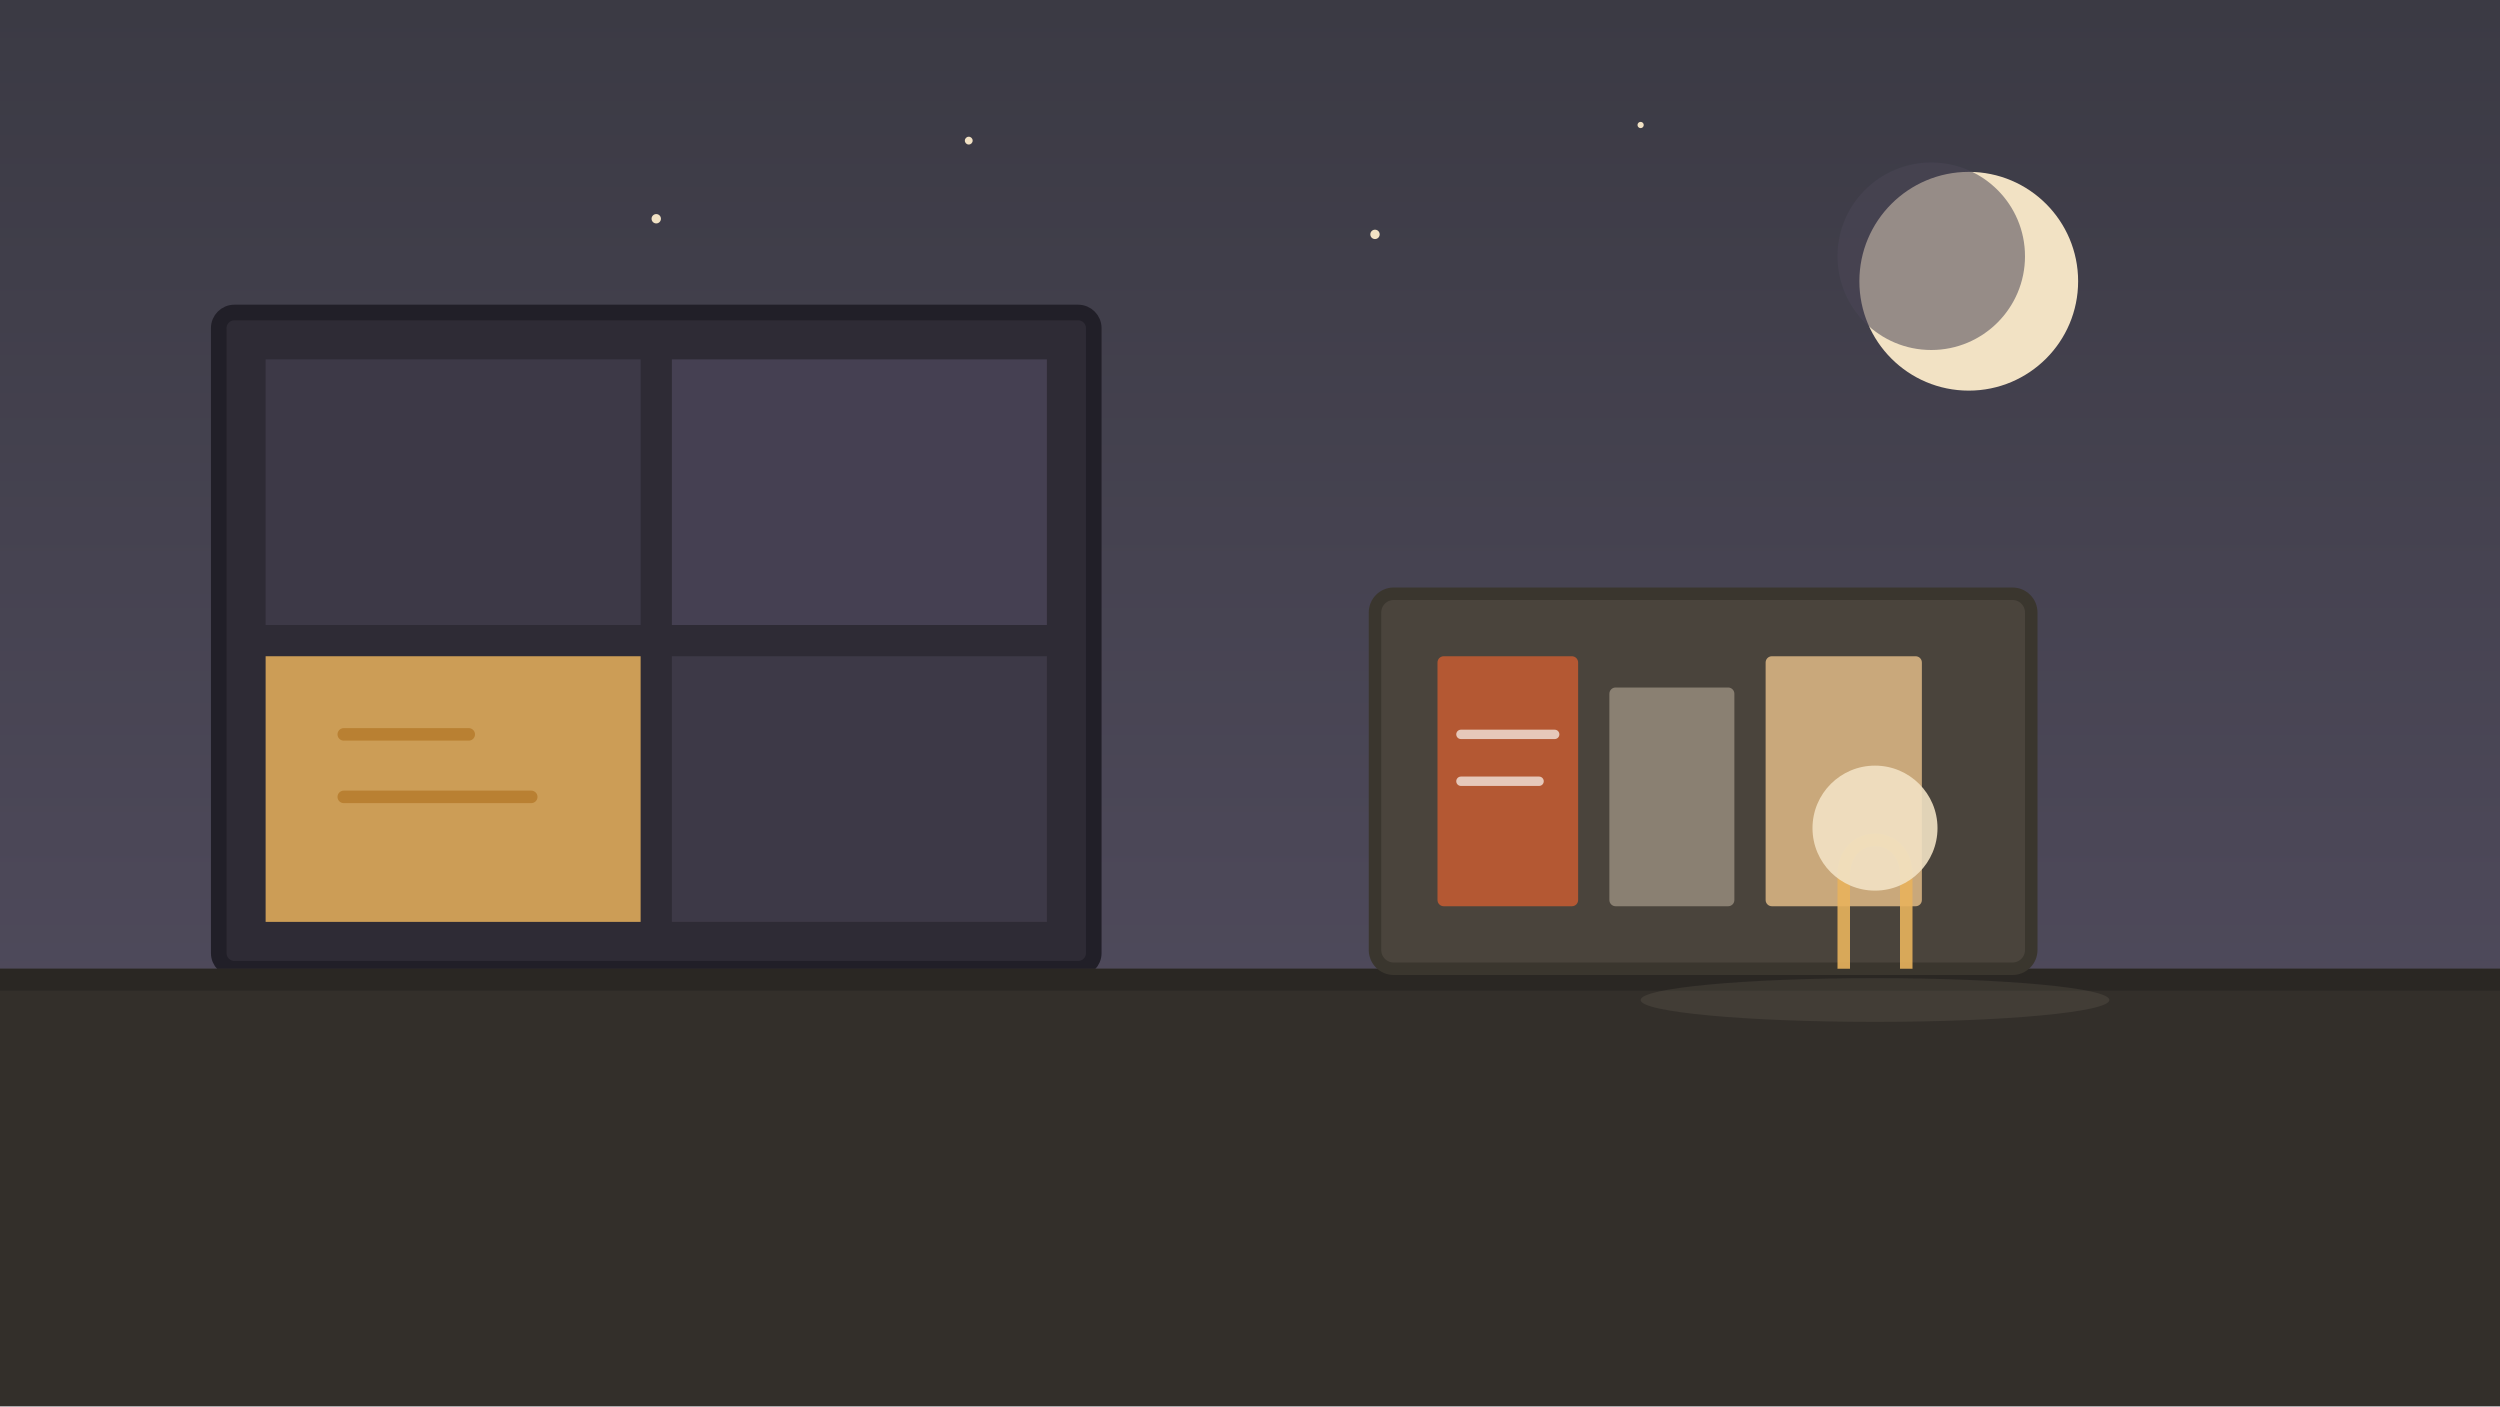
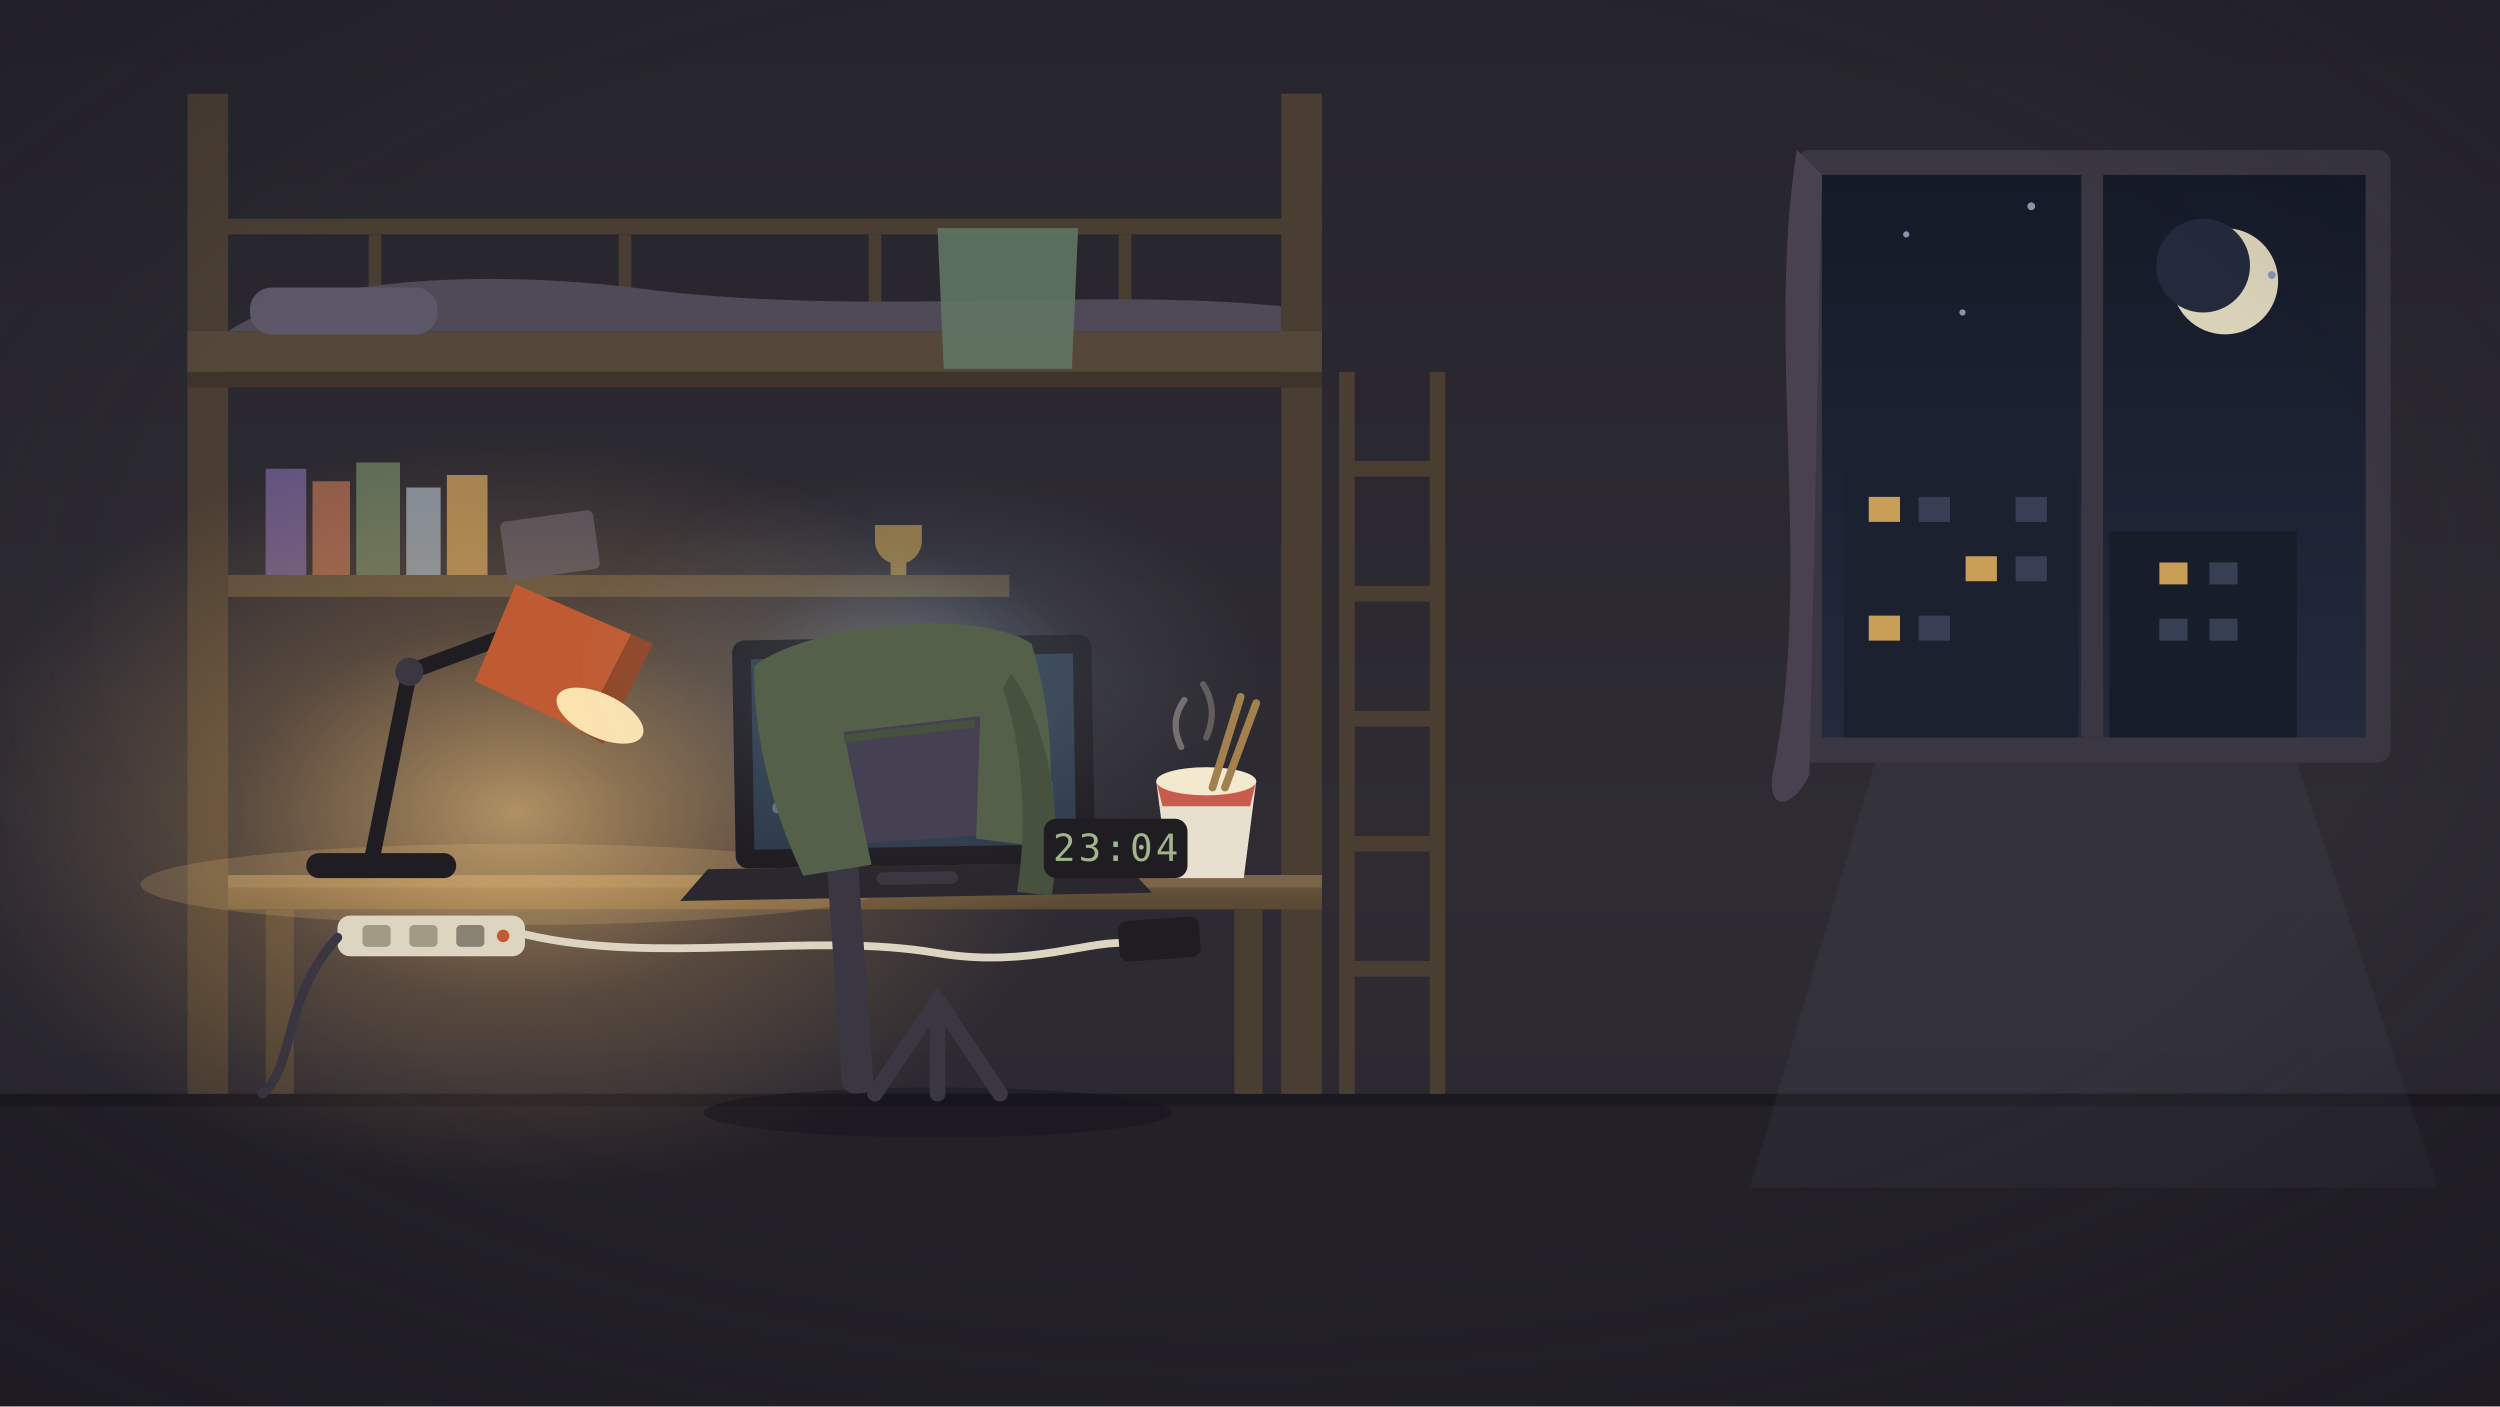
<svg xmlns="http://www.w3.org/2000/svg" width="1600" height="900" viewBox="0 0 1600 900">
  <defs>
-     <linearGradient id="night" x1="0" y1="0" x2="0" y2="1">
-       <stop offset="0" stop-color="#3B3A44" />
-       <stop offset="1" stop-color="#565064" />
+     <linearGradient id="nightWall" x1="0" y1="0" x2="0" y2="1">
+       <stop offset="0" stop-color="#26242D" />
+       <stop offset="0.6" stop-color="#2E2B33" />
+       <stop offset="1" stop-color="#2A2730" />
    </linearGradient>
+     <linearGradient id="nightSky" x1="0" y1="0" x2="0" y2="1">
+       <stop offset="0" stop-color="#151A28" />
+       <stop offset="1" stop-color="#232A3C" />
+     </linearGradient>
+     <radialGradient id="lampGlowD" cx="0.5" cy="0.5" r="0.5">
+       <stop offset="0" stop-color="#F6C87E" stop-opacity="0.65" />
+       <stop offset="0.5" stop-color="#EFB668" stop-opacity="0.22" />
+       <stop offset="1" stop-color="#EFB668" stop-opacity="0" />
+     </radialGradient>
+     <radialGradient id="screenGlow" cx="0.5" cy="0.5" r="0.5">
+       <stop offset="0" stop-color="#AECBE0" stop-opacity="0.4" />
+       <stop offset="1" stop-color="#AECBE0" stop-opacity="0" />
+     </radialGradient>
+     <linearGradient id="deskWoodN" x1="0" y1="0" x2="0" y2="1">
+       <stop offset="0" stop-color="#6B573F" />
+       <stop offset="1" stop-color="#594834" />
+     </linearGradient>
+     <radialGradient id="vig" cx="0.5" cy="0.44" r="0.9">
+       <stop offset="0.5" stop-color="#12101A" stop-opacity="0" />
+       <stop offset="1" stop-color="#12101A" stop-opacity="0.5" />
+     </radialGradient>
  </defs>
-   <rect width="1600" height="900" fill="url(#night)" />
-   <circle cx="1260" cy="180" r="70" fill="#F2E2C4" />
-   <circle cx="1236" cy="164" r="60" fill="#4A4656" opacity="0.55" />
-   <circle cx="420" cy="140" r="3" fill="#F2E2C4" />
-   <circle cx="620" cy="90" r="2.5" fill="#F2E2C4" />
-   <circle cx="880" cy="150" r="3" fill="#F2E2C4" />
-   <circle cx="1050" cy="80" r="2" fill="#F2E2C4" />
-   <rect x="140" y="200" width="560" height="420" rx="10" fill="#2E2B35" stroke="#211F28" stroke-width="10" />
-   <rect x="170" y="230" width="240" height="170" fill="#3D3947" />
-   <rect x="430" y="230" width="240" height="170" fill="#454052" />
-   <rect x="170" y="420" width="240" height="170" fill="#E8B25C" opacity="0.85" />
-   <rect x="430" y="420" width="240" height="170" fill="#3D3947" />
-   <path d="M220 470 L 300 470 M220 510 L 340 510" stroke="#B98032" stroke-width="8" stroke-linecap="round" />
-   <rect x="0" y="620" width="1600" height="280" fill="#332F2A" />
-   <rect x="0" y="620" width="1600" height="14" fill="#2A2723" />
-   <rect x="880" y="380" width="420" height="240" rx="12" fill="#4A443C" stroke="#3A362E" stroke-width="8" />
-   <rect x="920" y="420" width="90" height="160" rx="4" fill="#C05A32" opacity="0.9" />
-   <rect x="1030" y="440" width="80" height="140" rx="4" fill="#8A8072" />
-   <rect x="1130" y="420" width="100" height="160" rx="4" fill="#C9A87B" />
-   <path d="M935 470 L 995 470 M935 500 L 985 500" stroke="#F3E4DC" stroke-width="6" stroke-linecap="round" opacity="0.8" />
-   <path d="M1180 620 L 1180 560 C 1180 530, 1220 530, 1220 560 L 1220 620" stroke="#E8B25C" stroke-width="8" fill="none" opacity="0.9" />
-   <circle cx="1200" cy="530" r="40" fill="#F2E2C4" opacity="0.9" />
-   <ellipse cx="1200" cy="640" rx="150" ry="14" fill="#F2E2C4" opacity="0.08" />
+   <rect width="1600" height="900" fill="url(#nightWall)" />
+   <rect x="0" y="700" width="1600" height="200" fill="#232028" />
+   <rect x="0" y="700" width="1600" height="8" fill="#1B1920" />
+   <g>
+     <rect x="1150" y="96" width="380" height="392" rx="8" fill="#3A3742" />
+     <rect x="1166" y="112" width="348" height="360" fill="url(#nightSky)" />
+     <circle cx="1424" cy="180" r="34" fill="#EFE6C8" opacity="0.9" />
+     <circle cx="1410" cy="170" r="30" fill="#232A3C" />
+     <circle cx="1454" cy="176" r="2.5" fill="#8B93AC" />
+     <circle cx="1220" cy="150" r="2" fill="#8B93AC" />
+     <circle cx="1300" cy="132" r="2.5" fill="#8B93AC" />
+     <circle cx="1256" cy="200" r="2" fill="#8B93AC" />
+     <rect x="1180" y="300" width="150" height="172" fill="#1C2130" />
+     <rect x="1350" y="340" width="120" height="132" fill="#181D2A" />
+     <g fill="#E8B45E" opacity="0.85">
+       <rect x="1196" y="318" width="20" height="16" />
+       <rect x="1258" y="356" width="20" height="16" />
+       <rect x="1196" y="394" width="20" height="16" />
+       <rect x="1382" y="360" width="18" height="14" />
+     </g>
+     <g fill="#3B4358" opacity="0.9">
+       <rect x="1228" y="318" width="20" height="16" />
+       <rect x="1290" y="318" width="20" height="16" />
+       <rect x="1290" y="356" width="20" height="16" />
+       <rect x="1228" y="394" width="20" height="16" />
+       <rect x="1414" y="360" width="18" height="14" />
+       <rect x="1382" y="396" width="18" height="14" />
+       <rect x="1414" y="396" width="18" height="14" />
+     </g>
+     <rect x="1332" y="112" width="14" height="360" fill="#3A3742" />
+     <path d="M1150 96 C 1130 220, 1160 360, 1136 488 C 1128 520, 1146 520, 1158 496 L 1166 112 Z" fill="#4A4150" />
+     <polygon points="1200,488 1470,488 1560,760 1120,760" fill="#AECBE0" opacity="0.05" />
+   </g>
+   <g>
+     <rect x="120" y="60" width="26" height="640" fill="#4A3E33" />
+     <rect x="820" y="60" width="26" height="640" fill="#4A3E33" />
+     <rect x="120" y="212" width="726" height="26" fill="#55483A" />
+     <rect x="120" y="238" width="726" height="10" fill="#3E342B" />
+     <rect x="120" y="140" width="726" height="10" fill="#4A3E33" />
+     <g stroke="#4A3E33" stroke-width="8">
+       <line x1="240" y1="150" x2="240" y2="212" />
+       <line x1="400" y1="150" x2="400" y2="212" />
+       <line x1="560" y1="150" x2="560" y2="212" />
+       <line x1="720" y1="150" x2="720" y2="212" />
+     </g>
+     <path d="M146 212 C 200 176, 320 172, 420 186 C 560 202, 700 184, 820 196 L 820 212 Z" fill="#4E4A58" />
+     <rect x="160" y="184" width="120" height="30" rx="14" fill="#5C5768" />
+     <path d="M600 146 L 690 146 L 686 236 L 604 236 Z" fill="#5F7563" opacity="0.9" />
+     <g stroke="#4A3E33" stroke-width="10">
+       <line x1="862" y1="238" x2="862" y2="700" />
+       <line x1="920" y1="238" x2="920" y2="700" />
+       <line x1="862" y1="300" x2="920" y2="300" />
+       <line x1="862" y1="380" x2="920" y2="380" />
+       <line x1="862" y1="460" x2="920" y2="460" />
+       <line x1="862" y1="540" x2="920" y2="540" />
+       <line x1="862" y1="620" x2="920" y2="620" />
+     </g>
+   </g>
+   <g>
+     <rect x="146" y="368" width="500" height="14" fill="#55483A" />
+     <g>
+       <rect x="170" y="300" width="26" height="68" fill="#6E5A8E" opacity="0.85" />
+       <rect x="200" y="308" width="24" height="60" fill="#8E5A48" />
+       <rect x="228" y="296" width="28" height="72" fill="#5C6B57" />
+       <rect x="260" y="312" width="22" height="56" fill="#7E8A99" />
+       <rect x="286" y="304" width="26" height="64" fill="#A3814F" />
+       <rect x="322" y="330" width="60" height="38" rx="4" fill="#4E4A58" transform="rotate(-8 352 349)" />
+     </g>
+     <path d="M560 336 h30 v10 a15 15 0 0 1 -30 0 Z" fill="#8A7040" />
+     <rect x="570" y="358" width="10" height="10" fill="#8A7040" />
+   </g>
+   <g>
+     <rect x="146" y="560" width="700" height="22" fill="url(#deskWoodN)" />
+     <rect x="146" y="560" width="700" height="8" fill="#7A644A" />
+     <rect x="170" y="582" width="18" height="118" fill="#4A3E33" />
+     <rect x="790" y="582" width="18" height="118" fill="#4A3E33" />
+   </g>
+   <ellipse cx="330" cy="520" rx="360" ry="240" fill="url(#lampGlowD)" />
+   <ellipse cx="330" cy="566" rx="240" ry="26" fill="#F6C87E" opacity="0.18" />
+   <g>
+     <rect x="196" y="546" width="96" height="16" rx="8" fill="#1F1C22" />
+     <path d="M238 550 L 262 430" stroke="#1F1C22" stroke-width="10" stroke-linecap="round" />
+     <path d="M262 430 L 348 398" stroke="#1F1C22" stroke-width="10" stroke-linecap="round" />
+     <circle cx="262" cy="430" r="9" fill="#3A3742" />
+     <path d="M330 374 L 404 406 L 372 468 L 304 436 Z" fill="#C05A32" />
+     <path d="M372 468 L 404 406 L 418 412 L 386 476 Z" fill="#8F4525" />
+     <ellipse cx="384" cy="458" rx="30" ry="14" fill="#FBE3B0" transform="rotate(25 384 458)" />
+   </g>
+   <g>
+     <polygon points="470,354 700,354 700,564 470,564" fill="url(#screenGlow)" opacity="0.7" />
+     <g transform="rotate(-1 585 500)">
+       <rect x="470" y="408" width="230" height="146" rx="8" fill="#1F1C22" />
+       <rect x="482" y="420" width="206" height="122" fill="#2E3A4A" />
+       <g fill="#AECBE0" opacity="0.8">
+         <rect x="494" y="432" width="90" height="7" rx="3" />
+         <rect x="494" y="448" width="140" height="7" rx="3" opacity="0.55" />
+         <rect x="510" y="464" width="110" height="7" rx="3" opacity="0.7" />
+         <rect x="510" y="480" width="70" height="7" rx="3" opacity="0.5" />
+         <rect x="494" y="496" width="120" height="7" rx="3" opacity="0.65" />
+         <rect x="494" y="512" width="52" height="7" rx="3" opacity="0.45" />
+       </g>
+       <rect x="612" y="500" width="62" height="30" rx="4" fill="#3E4E60" />
+       <path d="M452 554 L 718 554 L 736 574 L 434 574 Z" fill="#2A272E" />
+       <rect x="560" y="558" width="52" height="8" rx="4" fill="#3A3742" />
+     </g>
+     <ellipse cx="585" cy="430" rx="220" ry="130" fill="url(#screenGlow)" opacity="0.5" />
+   </g>
+   <g>
+     <path d="M740 500 L 748 562 L 796 562 L 804 500 Z" fill="#E8E0CE" />
+     <path d="M740 500 L 804 500 L 800 516 L 744 516 Z" fill="#C0392B" opacity="0.8" />
+     <ellipse cx="772" cy="500" rx="32" ry="9" fill="#F3E9CF" />
+     <line x1="794" y1="446" x2="776" y2="504" stroke="#A3814F" stroke-width="5" stroke-linecap="round" />
+     <line x1="804" y1="450" x2="784" y2="504" stroke="#A3814F" stroke-width="5" stroke-linecap="round" />
+     <path d="M756 478 q-8 -16 2 -30" stroke="#D8CFBC" stroke-width="4" fill="none" opacity="0.4" stroke-linecap="round" />
+     <path d="M772 472 q8 -18 -2 -34" stroke="#D8CFBC" stroke-width="4" fill="none" opacity="0.3" stroke-linecap="round" />
+   </g>
+   <g>
+     <rect x="216" y="586" width="120" height="26" rx="8" fill="#DDD5C2" />
+     <rect x="232" y="592" width="18" height="14" rx="3" fill="#A39A85" />
+     <rect x="262" y="592" width="18" height="14" rx="3" fill="#A39A85" />
+     <rect x="292" y="592" width="18" height="14" rx="3" fill="#8A8272" />
+     <circle cx="322" cy="599" r="4" fill="#C05A32" />
+     <path d="M336 598 C 420 618, 520 596, 600 610 C 660 620, 700 600, 724 604" stroke="#DDD5C2" stroke-width="5" fill="none" stroke-linecap="round" />
+     <rect x="716" y="588" width="52" height="26" rx="6" fill="#1F1C22" transform="rotate(-4 742 601)" />
+     <path d="M216 600 C 180 640, 190 680, 168 700" stroke="#3A3742" stroke-width="6" fill="none" stroke-linecap="round" />
+   </g>
+   <g>
+     <ellipse cx="600" cy="712" rx="150" ry="16" fill="#12101A" opacity="0.4" />
+     <rect x="530" y="430" width="20" height="270" rx="8" fill="#3A3742" transform="rotate(-4 540 565)" />
+     <rect x="500" y="408" width="150" height="130" rx="26" fill="#454052" transform="rotate(-4 575 473)" />
+     <path d="M486 420 C 520 396, 630 392, 664 418 C 676 470, 672 520, 660 548 L 620 540 L 628 462 L 540 466 L 552 552 L 508 556 C 492 516, 482 466, 486 420 Z" fill="#55604B" transform="rotate(-4 575 470)" />
+     <path d="M652 430 C 676 470, 678 530, 668 574 L 646 570 C 656 528, 656 474, 646 440 Z" fill="#47523E" transform="rotate(-4 660 500)" />
+     <path d="M540 470 l84 -4" stroke="#47523E" stroke-width="5" transform="rotate(-4 580 468)" />
+     <path d="M560 700 L 600 640 L 640 700 M600 640 L 600 700" stroke="#3A3742" stroke-width="10" fill="none" stroke-linecap="round" />
+   </g>
+   <g>
+     <rect x="668" y="524" width="92" height="38" rx="8" fill="#1F1C22" />
+     <text x="714" y="551" text-anchor="middle" font-family="Menlo, Consolas, monospace" font-size="24" fill="#9FB58A" letter-spacing="2">23:04</text>
+   </g>
+   <rect width="1600" height="900" fill="url(#vig)" />
</svg>
